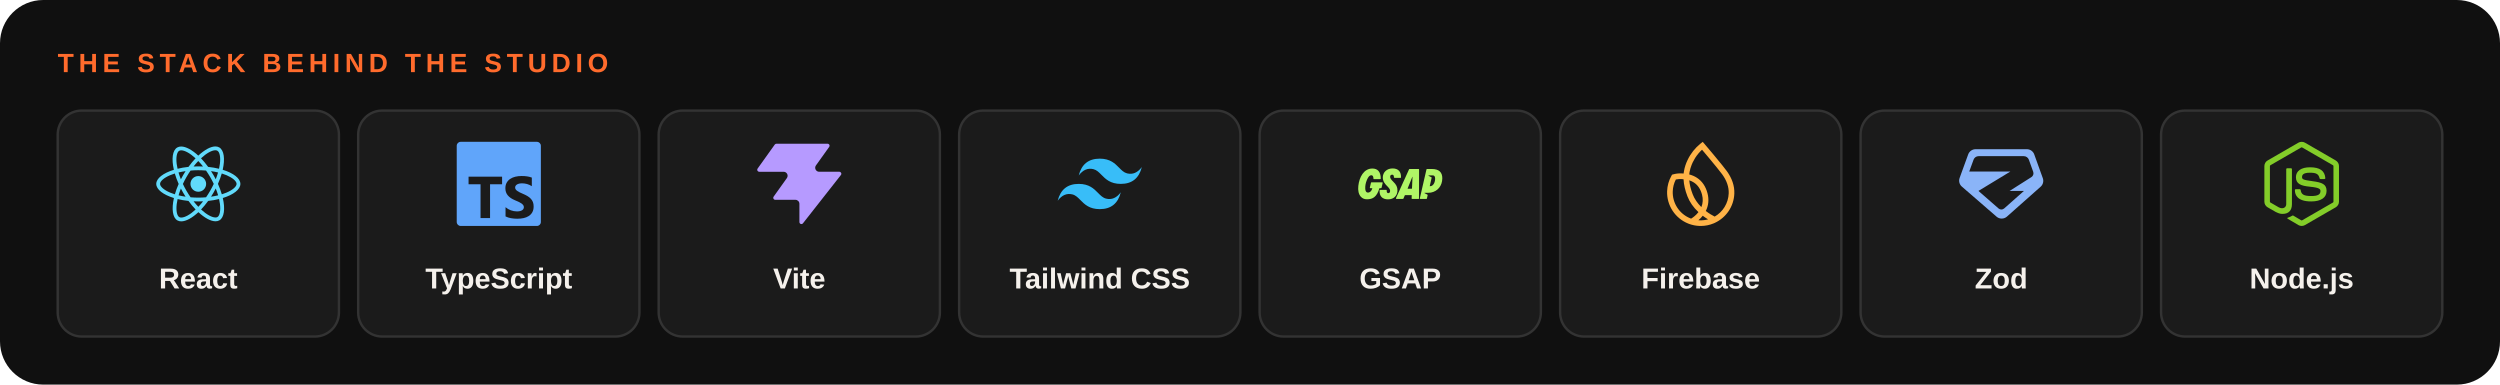
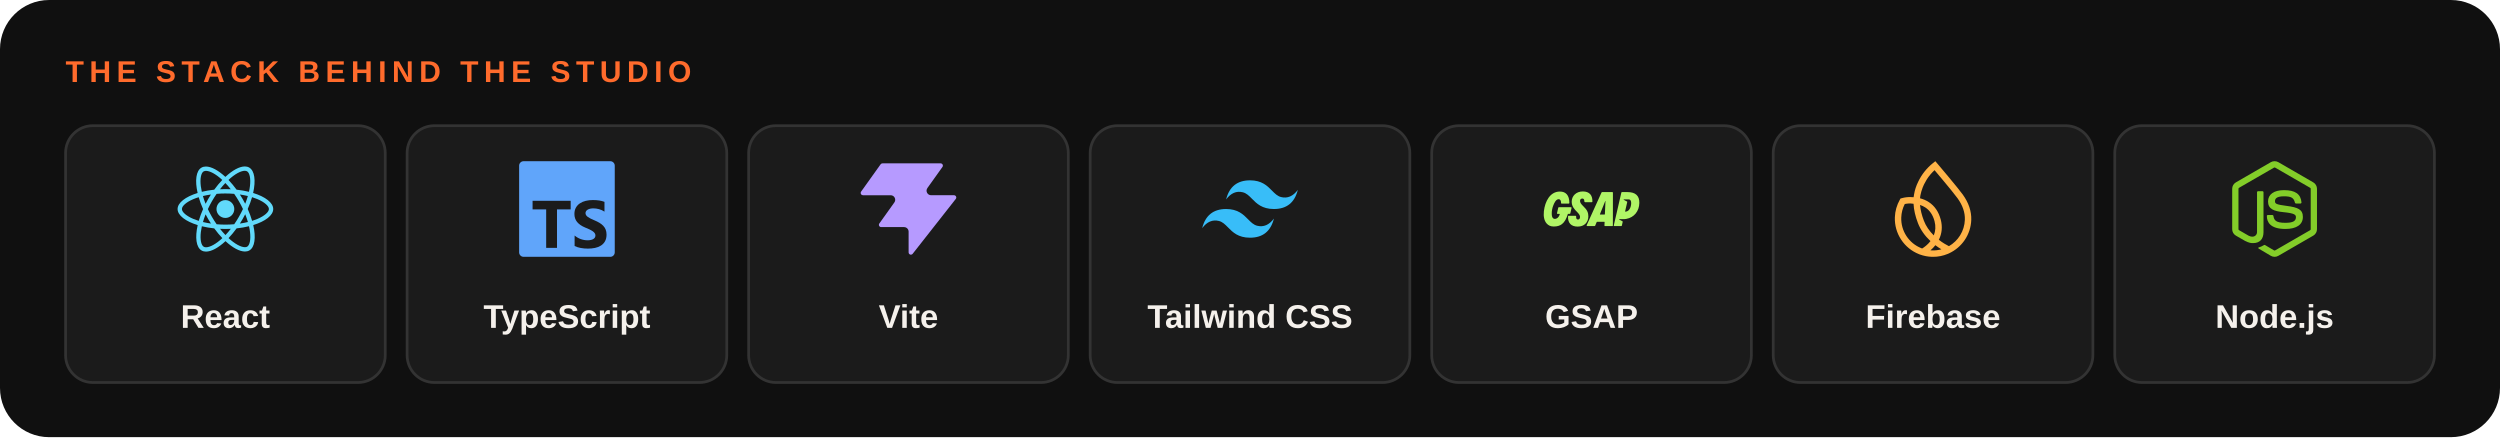
- <svg xmlns="http://www.w3.org/2000/svg" width="1040" height="160" viewBox="0 0 1040 160" role="img" aria-labelledby="title description">
-   <rect width="1040" height="160" rx="18" fill="#101010" />
+ <svg xmlns="http://www.w3.org/2000/svg" width="915" height="160" viewBox="0 0 915 160" role="img" aria-labelledby="title description">
+   <rect width="915" height="160" rx="18" fill="#101010" />
  <text x="24" y="30" fill="#ff6b2c" font-family="Arial, sans-serif" font-size="11" font-weight="700" letter-spacing="2">THE STACK BEHIND THE STUDIO</text>
  <g transform="translate(24 46)">
    <rect width="117" height="94" rx="10" fill="#1b1b1b" stroke="#333333" />
    <svg x="41" y="13" width="35" height="35" viewBox="0 0 24 24" fill="#61dafb">
      <path d="M14.23 12.004a2.236 2.236 0 0 1-2.235 2.236 2.236 2.236 0 0 1-2.236-2.236 2.236 2.236 0 0 1 2.235-2.236 2.236 2.236 0 0 1 2.236 2.236zm2.648-10.69c-1.346 0-3.107.96-4.888 2.622-1.78-1.653-3.542-2.602-4.887-2.602-.41 0-.783.093-1.106.278-1.375.793-1.683 3.264-.973 6.365C1.98 8.917 0 10.42 0 12.004c0 1.59 1.99 3.097 5.043 4.03-.704 3.113-.39 5.588.988 6.38.32.187.69.275 1.102.275 1.345 0 3.107-.96 4.888-2.624 1.78 1.654 3.542 2.603 4.887 2.603.41 0 .783-.09 1.106-.275 1.374-.792 1.683-3.263.973-6.365C22.02 15.096 24 13.59 24 12.004c0-1.59-1.99-3.097-5.043-4.032.704-3.11.39-5.587-.988-6.38-.318-.184-.688-.277-1.092-.278zm-.005 1.09v.006c.225 0 .406.044.558.127.666.382.955 1.835.73 3.704-.054.46-.142.945-.25 1.44-.96-.236-2.006-.417-3.107-.534-.66-.905-1.345-1.727-2.035-2.447 1.592-1.48 3.087-2.292 4.105-2.295zm-9.77.02c1.012 0 2.514.808 4.11 2.28-.686.72-1.37 1.537-2.02 2.442-1.107.117-2.154.298-3.113.538-.112-.49-.195-.964-.254-1.42-.23-1.868.054-3.32.714-3.707.19-.09.4-.127.563-.132zm4.882 3.05c.455.468.91.992 1.36 1.564-.44-.02-.89-.034-1.345-.034-.46 0-.915.01-1.36.034.44-.572.895-1.096 1.345-1.565zM12 8.1c.74 0 1.477.034 2.202.093.406.582.802 1.203 1.183 1.86.372.64.71 1.29 1.018 1.946-.308.655-.646 1.31-1.013 1.95-.38.66-.773 1.288-1.18 1.87-.728.063-1.466.098-2.21.098-.74 0-1.477-.035-2.202-.093-.406-.582-.802-1.204-1.183-1.86-.372-.64-.71-1.29-1.018-1.946.303-.657.646-1.313 1.013-1.954.38-.66.773-1.286 1.18-1.868.728-.064 1.466-.098 2.21-.098zm-3.635.254c-.24.377-.48.763-.704 1.16-.225.39-.435.782-.635 1.174-.265-.656-.49-1.31-.676-1.947.64-.15 1.315-.283 2.015-.386zm7.26 0c.695.103 1.365.23 2.006.387-.18.632-.405 1.282-.66 1.933-.2-.39-.41-.783-.64-1.174-.225-.392-.465-.774-.705-1.146zm3.063.675c.484.15.944.317 1.375.498 1.732.74 2.852 1.708 2.852 2.476-.005.768-1.125 1.74-2.857 2.475-.42.18-.88.342-1.355.493-.28-.958-.646-1.956-1.1-2.98.45-1.017.81-2.01 1.085-2.964zm-13.395.004c.278.96.645 1.957 1.1 2.98-.45 1.017-.812 2.01-1.086 2.964-.484-.15-.944-.318-1.37-.5-1.732-.737-2.852-1.706-2.852-2.474 0-.768 1.12-1.742 2.852-2.476.42-.18.88-.342 1.356-.494zm11.678 4.28c.265.657.49 1.312.676 1.948-.64.157-1.316.29-2.016.39.24-.375.48-.762.705-1.158.225-.39.435-.788.636-1.18zm-9.945.02c.2.392.41.783.64 1.175.23.39.465.772.705 1.143-.695-.102-1.365-.23-2.006-.386.18-.63.406-1.282.66-1.933zM17.92 16.32c.112.493.2.968.254 1.423.23 1.868-.054 3.32-.714 3.708-.147.09-.338.128-.563.128-1.012 0-2.514-.807-4.11-2.28.686-.72 1.37-1.536 2.02-2.44 1.107-.118 2.154-.3 3.113-.54zm-11.83.01c.96.234 2.006.415 3.107.532.66.905 1.345 1.727 2.035 2.446-1.595 1.483-3.092 2.295-4.11 2.295-.22-.005-.406-.05-.553-.132-.666-.38-.955-1.834-.73-3.703.054-.46.142-.944.25-1.438zm4.56.64c.44.02.89.034 1.345.034.46 0 .915-.01 1.36-.034-.44.572-.895 1.095-1.345 1.565-.455-.47-.91-.993-1.36-1.565z" />
    </svg>
    <text x="58.5" y="74" text-anchor="middle" fill="#f5f1ec" font-family="Arial, sans-serif" font-size="12" font-weight="600">React</text>
  </g>
  <g transform="translate(149 46)">
    <rect width="117" height="94" rx="10" fill="#1b1b1b" stroke="#333333" />
    <svg x="41" y="13" width="35" height="35" viewBox="0 0 24 24" fill="#60a5fa">
      <path d="M1.125 0C.502 0 0 .502 0 1.125v21.75C0 23.498.502 24 1.125 24h21.75c.623 0 1.125-.502 1.125-1.125V1.125C24 .502 23.498 0 22.875 0zm17.363 9.75c.612 0 1.154.037 1.627.111a6.38 6.38 0 0 1 1.306.34v2.458a3.95 3.95 0 0 0-.643-.361 5.093 5.093 0 0 0-.717-.26 5.453 5.453 0 0 0-1.426-.2c-.3 0-.573.028-.819.086a2.1 2.1 0 0 0-.623.242c-.17.104-.3.229-.393.374a.888.888 0 0 0-.14.49c0 .196.053.373.156.529.104.156.252.304.443.444s.423.276.696.41c.273.135.582.274.926.416.47.197.892.407 1.266.628.374.222.695.473.963.753.268.279.472.598.614.957.142.359.214.776.214 1.253 0 .657-.125 1.21-.373 1.656a3.033 3.033 0 0 1-1.012 1.085 4.38 4.38 0 0 1-1.487.596c-.566.12-1.163.18-1.79.18a9.916 9.916 0 0 1-1.84-.164 5.544 5.544 0 0 1-1.512-.493v-2.63a5.033 5.033 0 0 0 3.237 1.2c.333 0 .624-.03.872-.09.249-.06.456-.144.623-.25.166-.108.29-.234.373-.38a1.023 1.023 0 0 0-.074-1.089 2.12 2.12 0 0 0-.537-.5 5.597 5.597 0 0 0-.807-.444 27.72 27.72 0 0 0-1.007-.436c-.918-.383-1.602-.852-2.053-1.405-.45-.553-.676-1.222-.676-2.005 0-.614.123-1.141.369-1.582.246-.441.58-.804 1.004-1.089a4.494 4.494 0 0 1 1.47-.629 7.536 7.536 0 0 1 1.77-.201zm-15.113.188h9.563v2.166H9.506v9.646H6.789v-9.646H3.375z" />
    </svg>
    <text x="58.5" y="74" text-anchor="middle" fill="#f5f1ec" font-family="Arial, sans-serif" font-size="12" font-weight="600">TypeScript</text>
  </g>
  <g transform="translate(274 46)">
    <rect width="117" height="94" rx="10" fill="#1b1b1b" stroke="#333333" />
    <svg x="41" y="13" width="35" height="35" viewBox="0 0 24 24" fill="#b69aff">
      <path d="M13.056 23.238a.57.57 0 0 1-1.02-.355v-5.202c0-.63-.512-1.143-1.144-1.143H5.148a.57.57 0 0 1-.464-.903l3.777-5.29c.54-.753 0-1.804-.93-1.804H.57a.574.574 0 0 1-.543-.746.6.6 0 0 1 .08-.157L5.008.78a.57.57 0 0 1 .467-.24h14.589a.57.57 0 0 1 .466.903l-3.778 5.29c-.54.755 0 1.806.93 1.806h5.745c.238 0 .424.138.513.322a.56.56 0 0 1-.063.603z" />
    </svg>
    <text x="58.5" y="74" text-anchor="middle" fill="#f5f1ec" font-family="Arial, sans-serif" font-size="12" font-weight="600">Vite</text>
  </g>
  <g transform="translate(399 46)">
    <rect width="117" height="94" rx="10" fill="#1b1b1b" stroke="#333333" />
    <svg x="41" y="13" width="35" height="35" viewBox="0 0 24 24" fill="#38bdf8">
      <path d="M12.001,4.8c-3.2,0-5.2,1.6-6,4.8c1.2-1.6,2.6-2.2,4.2-1.8c0.913,0.228,1.565,0.89,2.288,1.624 C13.666,10.618,15.027,12,18.001,12c3.2,0,5.2-1.6,6-4.8c-1.2,1.6-2.6,2.2-4.2,1.8c-0.913-0.228-1.565-0.89-2.288-1.624 C16.337,6.182,14.976,4.8,12.001,4.8z M6.001,12c-3.2,0-5.2,1.6-6,4.8c1.2-1.6,2.6-2.2,4.2-1.8c0.913,0.228,1.565,0.89,2.288,1.624 c1.177,1.194,2.538,2.576,5.512,2.576c3.2,0,5.2-1.6,6-4.8c-1.2,1.6-2.6,2.2-4.2,1.8c-0.913-0.228-1.565-0.89-2.288-1.624 C10.337,13.382,8.976,12,6.001,12z" />
    </svg>
    <text x="58.5" y="74" text-anchor="middle" fill="#f5f1ec" font-family="Arial, sans-serif" font-size="12" font-weight="600">Tailwind CSS</text>
  </g>
  <g transform="translate(524 46)">
    <rect width="117" height="94" rx="10" fill="#1b1b1b" stroke="#333333" />
    <svg x="41" y="13" width="35" height="35" viewBox="0 0 24 24" fill="#b0f566">
      <path d="M9.83,7.59C10.647,7.595 11.267,7.828 11.672,8.282C12.055,8.713 12.239,9.336 12.219,10.132L12.205,10.193C12.197,10.211 12.185,10.229 12.17,10.243C12.14,10.272 12.099,10.288 12.057,10.288L10.398,10.288C10.29,10.288 10.199,10.2 10.199,10.093C10.199,9.669 10.071,9.435 9.809,9.383L9.689,9.372C9.347,9.372 9.125,9.583 9.119,9.951C9.112,10.361 9.344,10.734 10.004,11.374C10.872,12.19 11.221,12.913 11.204,13.867C11.177,15.411 10.127,16.41 8.531,16.41C7.716,16.41 7.093,16.191 6.678,15.761C6.258,15.324 6.066,14.683 6.106,13.855C6.108,13.813 6.125,13.772 6.155,13.743C6.185,13.714 6.226,13.698 6.267,13.698L7.983,13.698C8.007,13.699 8.03,13.705 8.052,13.715C8.073,13.726 8.092,13.741 8.107,13.76C8.12,13.775 8.129,13.793 8.135,13.813C8.14,13.832 8.141,13.853 8.137,13.873C8.118,14.171 8.171,14.394 8.288,14.518C8.363,14.598 8.469,14.639 8.599,14.639C8.916,14.639 9.102,14.414 9.109,14.024C9.115,13.687 9.007,13.39 8.427,12.792C7.676,12.058 7.003,11.3 7.024,10.108C7.037,9.416 7.311,8.784 7.798,8.327C8.312,7.845 9.014,7.59 9.83,7.59ZM4.047,7.618C4.794,7.612 5.381,7.842 5.789,8.303C6.221,8.79 6.44,9.524 6.441,10.485C6.44,10.527 6.422,10.567 6.392,10.597C6.362,10.626 6.322,10.643 6.28,10.643L4.479,10.643C4.448,10.642 4.417,10.629 4.395,10.607C4.373,10.584 4.361,10.553 4.36,10.522C4.346,9.899 4.172,9.576 3.828,9.538L3.757,9.534C3.067,9.535 2.66,10.472 2.444,10.992C2.142,11.719 1.988,12.507 2.018,13.293C2.033,13.659 2.092,14.173 2.438,14.386C2.746,14.575 3.185,14.45 3.451,14.24C3.716,14.031 3.93,13.669 4.02,13.339C4.033,13.293 4.033,13.258 4.021,13.241C4.015,13.233 4.003,13.229 3.989,13.226L3.485,13.222C3.461,13.222 3.436,13.216 3.414,13.206C3.392,13.196 3.372,13.181 3.356,13.162C3.344,13.148 3.335,13.13 3.331,13.112C3.327,13.093 3.327,13.074 3.331,13.056L3.647,11.682C3.663,11.611 3.726,11.558 3.804,11.548L3.804,11.545L6.839,11.545C6.846,11.545 6.854,11.545 6.86,11.546C6.939,11.556 6.995,11.63 6.994,11.71L6.994,11.714L6.678,13.085C6.661,13.163 6.583,13.22 6.494,13.22L6.113,13.22C6.1,13.22 6.086,13.225 6.075,13.233C6.064,13.241 6.056,13.253 6.052,13.266C5.7,14.46 5.223,15.282 4.594,15.775C4.058,16.195 3.399,16.391 2.517,16.391C1.725,16.391 1.191,16.136 0.738,15.633C0.14,14.967 -0.107,13.879 0.043,12.566C0.313,10.103 1.589,7.618 4.047,7.618ZM21.016,7.75C23.026,7.75 24.03,8.662 23.999,10.461C23.962,12.569 22.678,14.119 20.745,14.477C20.47,14.527 20.191,14.547 19.912,14.545L18.978,14.541C18.963,14.541 18.948,14.547 18.937,14.558C18.926,14.568 18.92,14.583 18.92,14.598C18.92,14.608 18.922,14.618 18.928,14.627C18.933,14.636 18.941,14.643 18.95,14.648L19.744,15.062C19.809,15.096 19.835,15.153 19.82,15.226C19.815,15.249 19.618,16.139 19.613,16.159C19.596,16.237 19.533,16.282 19.442,16.282L17.739,16.282C17.715,16.282 17.69,16.277 17.668,16.267C17.646,16.257 17.626,16.241 17.61,16.223C17.598,16.208 17.589,16.191 17.585,16.173C17.58,16.155 17.581,16.135 17.585,16.116L19.481,7.875C19.5,7.789 19.581,7.751 19.653,7.751L21.016,7.75ZM17.273,7.762C17.292,7.77 17.31,7.781 17.324,7.795C17.338,7.81 17.351,7.828 17.358,7.847C17.366,7.866 17.369,7.886 17.369,7.906L17.358,16.119C17.361,16.138 17.36,16.158 17.355,16.177C17.35,16.196 17.34,16.213 17.328,16.228C17.313,16.245 17.295,16.259 17.274,16.268C17.254,16.277 17.232,16.282 17.21,16.281L15.397,16.281C15.377,16.282 15.356,16.277 15.337,16.27C15.318,16.262 15.3,16.25 15.286,16.236C15.272,16.221 15.26,16.204 15.253,16.185C15.245,16.166 15.241,16.146 15.241,16.125L15.28,15.328C15.282,15.241 15.28,15.217 15.229,15.211L15.161,15.209L13.447,15.209C13.323,15.209 13.314,15.22 13.27,15.334L12.914,16.191C12.882,16.252 12.818,16.281 12.722,16.281L10.927,16.281C10.818,16.281 10.74,16.173 10.781,16.072L14.499,7.873C14.524,7.824 14.562,7.75 14.648,7.75L17.214,7.75C17.234,7.75 17.254,7.754 17.273,7.762ZM15.5,9.985C15.492,9.953 15.466,9.956 15.445,9.998C15.43,10.028 15.416,10.06 15.405,10.091L14.121,13.274C14.114,13.294 14.109,13.31 14.105,13.322C14.104,13.328 14.103,13.335 14.104,13.341C14.105,13.347 14.108,13.353 14.111,13.358C14.115,13.363 14.12,13.367 14.126,13.37C14.131,13.373 14.137,13.376 14.143,13.376L15.215,13.39C15.334,13.38 15.34,13.374 15.352,13.253C15.354,13.21 15.506,10.022 15.5,9.985ZM20.112,9.582C20.097,9.582 20.083,9.588 20.072,9.599C20.061,9.609 20.055,9.624 20.054,9.639C20.054,9.649 20.057,9.659 20.062,9.668C20.068,9.677 20.075,9.685 20.084,9.69C20.097,9.697 20.869,10.104 20.926,10.135C20.968,10.158 20.969,10.198 20.955,10.267C20.948,10.298 20.415,12.642 20.416,12.644C20.419,12.647 20.435,12.655 20.515,12.655L20.551,12.655C21.446,12.619 21.934,11.561 21.952,10.534C21.961,9.979 21.772,9.638 21.429,9.588L21.358,9.582L20.112,9.582Z" />
    </svg>
    <text x="58.5" y="74" text-anchor="middle" fill="#f5f1ec" font-family="Arial, sans-serif" font-size="12" font-weight="600">GSAP</text>
  </g>
  <g transform="translate(649 46)">
    <rect width="117" height="94" rx="10" fill="#1b1b1b" stroke="#333333" />
    <svg x="41" y="13" width="35" height="35" viewBox="0 0 24 24" fill="#ffb347">
      <path d="M19.455 8.369c-.538-.748-1.778-2.285-3.681-4.569-.826-.991-1.535-1.832-1.884-2.245a146 146 0 0 0-.488-.576l-.207-.245-.113-.133-.022-.032-.01-.005L12.57 0l-.609.488c-1.555 1.246-2.828 2.851-3.681 4.64-.523 1.064-.864 2.105-1.043 3.176-.047.241-.088.489-.121.738-.209-.017-.421-.028-.632-.033-.018-.001-.035-.002-.059-.003a7.46 7.46 0 0 0-2.28.274l-.317.089-.163.286c-.765 1.342-1.198 2.869-1.252 4.416-.07 2.01.477 3.954 1.583 5.625 1.082 1.633 2.61 2.882 4.42 3.611l.236.095.071.025.003-.001a9.59 9.59 0 0 0 2.941.568q.171.006.342.006c1.273 0 2.513-.249 3.69-.742l.008.004.313-.145a9.63 9.63 0 0 0 3.927-3.335c1.01-1.49 1.577-3.234 1.641-5.042.075-2.161-.643-4.304-2.133-6.371m-7.083 6.695c.328 1.244.264 2.44-.191 3.558-1.135-1.12-1.967-2.352-2.475-3.665-.543-1.404-.87-2.74-.974-3.975.48.157.922.366 1.315.622 1.132.737 1.914 1.902 2.325 3.461zm.207 6.022c.482.368.99.712 1.513 1.028-.771.21-1.565.302-2.369.273a8 8 0 0 1-.373-.022c.458-.394.869-.823 1.228-1.279zm1.347-6.431c-.516-1.957-1.527-3.437-3.002-4.398-.647-.421-1.385-.741-2.194-.95.011-.134.026-.268.043-.4.014-.113.03-.216.046-.313.133-.689.332-1.37.589-2.025.099-.25.206-.499.321-.74l.004-.008c.177-.358.376-.719.61-1.105l.092-.152-.003-.001c.544-.851 1.197-1.627 1.942-2.311l.288.341c.672.796 1.304 1.548 1.878 2.237 1.291 1.549 2.966 3.583 3.612 4.48 1.277 1.771 1.893 3.579 1.83 5.375-.049 1.395-.461 2.755-1.195 3.933-.694 1.116-1.661 2.05-2.8 2.708-.636-.318-1.559-.839-2.539-1.599.79-1.575.952-3.28.479-5.072zm-2.575 5.397c-.725.939-1.587 1.55-2.09 1.856-.081-.029-.163-.06-.243-.093l-.065-.026c-1.49-.616-2.747-1.656-3.635-3.01-.907-1.384-1.356-2.993-1.298-4.653.041-1.19.338-2.327.882-3.379.316-.07.638-.114.96-.131l.084-.002c.162-.003.324-.003.478 0 .227.011.454.035.677.07.073 1.513.445 3.145 1.105 4.852.637 1.644 1.694 3.162 3.144 4.515z" />
    </svg>
    <text x="58.5" y="74" text-anchor="middle" fill="#f5f1ec" font-family="Arial, sans-serif" font-size="12" font-weight="600">Firebase</text>
  </g>
  <g transform="translate(774 46)">
    <rect width="117" height="94" rx="10" fill="#1b1b1b" stroke="#333333" />
-     <svg x="41" y="13" width="35" height="35" viewBox="0 0 24 24" fill="#8ab4f8">
-       <path d="M2.584 3.582a2.247 2.247 0 0 1 2.112-1.479h14.617c.948 0 1.794.595 2.115 1.487l2.44 6.777a2.248 2.248 0 0 1-.624 2.443l-9.61 8.52a2.247 2.247 0 0 1-2.963.018L.776 12.773a2.248 2.248 0 0 1-.64-2.467Zm12.038 4.887-9.11 5.537 5.74 5.007c.456.399 1.139.396 1.593-.006l5.643-5.001H14.4l6.239-3.957c.488-.328.69-.947.491-1.5l-1.24-3.446a1.535 1.535 0 0 0-1.456-1.015H5.545a1.535 1.535 0 0 0-1.431 1.01l-1.228 3.37z" />
-     </svg>
-     <text x="58.5" y="74" text-anchor="middle" fill="#f5f1ec" font-family="Arial, sans-serif" font-size="12" font-weight="600">Zod</text>
-   </g>
-   <g transform="translate(899 46)">
-     <rect width="117" height="94" rx="10" fill="#1b1b1b" stroke="#333333" />
    <svg x="41" y="13" width="35" height="35" viewBox="0 0 24 24" fill="#83cd29">
      <path d="M11.998,24c-0.321,0-0.641-0.084-0.922-0.247l-2.936-1.737c-0.438-0.245-0.224-0.332-0.08-0.383 c0.585-0.203,0.703-0.25,1.328-0.604c0.065-0.037,0.151-0.023,0.218,0.017l2.256,1.339c0.082,0.045,0.197,0.045,0.272,0l8.795-5.076 c0.082-0.047,0.134-0.141,0.134-0.238V6.921c0-0.099-0.053-0.192-0.137-0.242l-8.791-5.072c-0.081-0.047-0.189-0.047-0.271,0 L3.075,6.68C2.99,6.729,2.936,6.825,2.936,6.921v10.15c0,0.097,0.054,0.189,0.139,0.235l2.409,1.392 c1.307,0.654,2.108-0.116,2.108-0.89V7.787c0-0.142,0.114-0.253,0.256-0.253h1.115c0.139,0,0.255,0.112,0.255,0.253v10.021 c0,1.745-0.95,2.745-2.604,2.745c-0.508,0-0.909,0-2.026-0.551L2.28,18.675c-0.57-0.329-0.922-0.945-0.922-1.604V6.921 c0-0.659,0.353-1.275,0.922-1.603l8.795-5.082c0.557-0.315,1.296-0.315,1.848,0l8.794,5.082c0.57,0.329,0.924,0.944,0.924,1.603 v10.15c0,0.659-0.354,1.273-0.924,1.604l-8.794,5.078C12.643,23.916,12.324,24,11.998,24z M19.099,13.993 c0-1.9-1.284-2.406-3.987-2.763c-2.731-0.361-3.009-0.548-3.009-1.187c0-0.528,0.235-1.233,2.258-1.233 c1.807,0,2.473,0.389,2.747,1.607c0.024,0.115,0.129,0.199,0.247,0.199h1.141c0.071,0,0.138-0.031,0.186-0.081 c0.048-0.054,0.074-0.123,0.067-0.196c-0.177-2.098-1.571-3.076-4.388-3.076c-2.508,0-4.004,1.058-4.004,2.833 c0,1.925,1.488,2.457,3.895,2.695c2.88,0.282,3.103,0.703,3.103,1.269c0,0.983-0.789,1.402-2.642,1.402 c-2.327,0-2.839-0.584-3.011-1.742c-0.02-0.124-0.126-0.215-0.253-0.215h-1.137c-0.141,0-0.254,0.112-0.254,0.253 c0,1.482,0.806,3.248,4.655,3.248C17.501,17.007,19.099,15.91,19.099,13.993z" />
    </svg>
    <text x="58.5" y="74" text-anchor="middle" fill="#f5f1ec" font-family="Arial, sans-serif" font-size="12" font-weight="600">Node.js</text>
  </g>
</svg>
